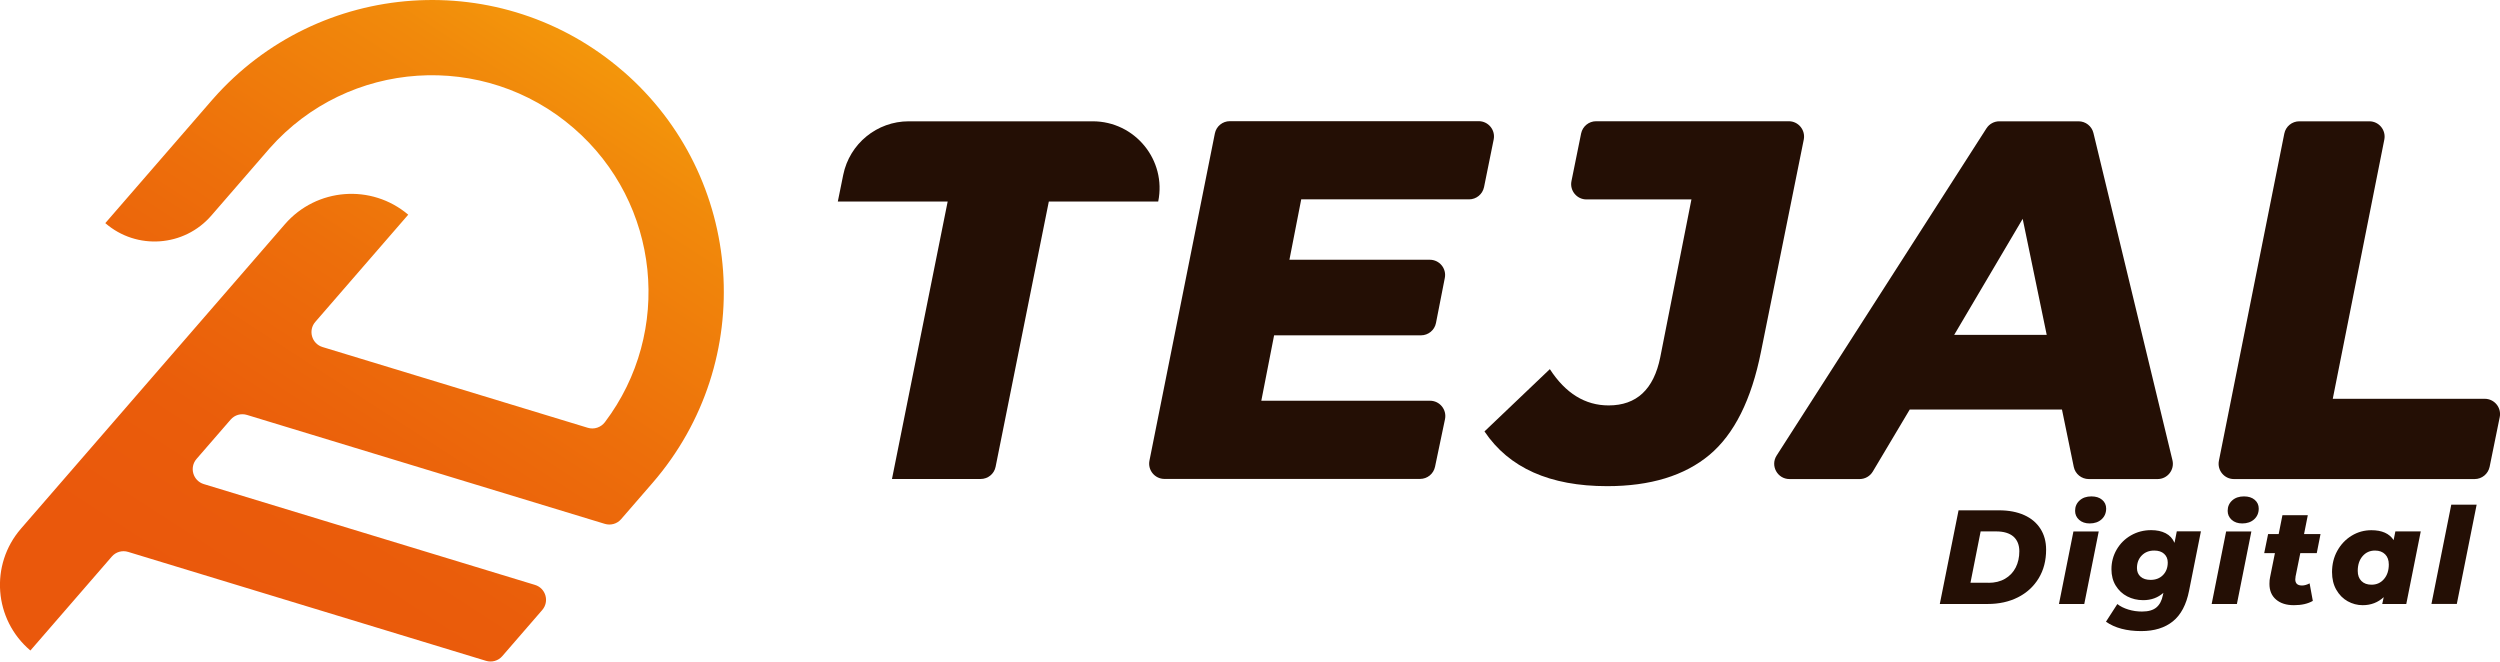
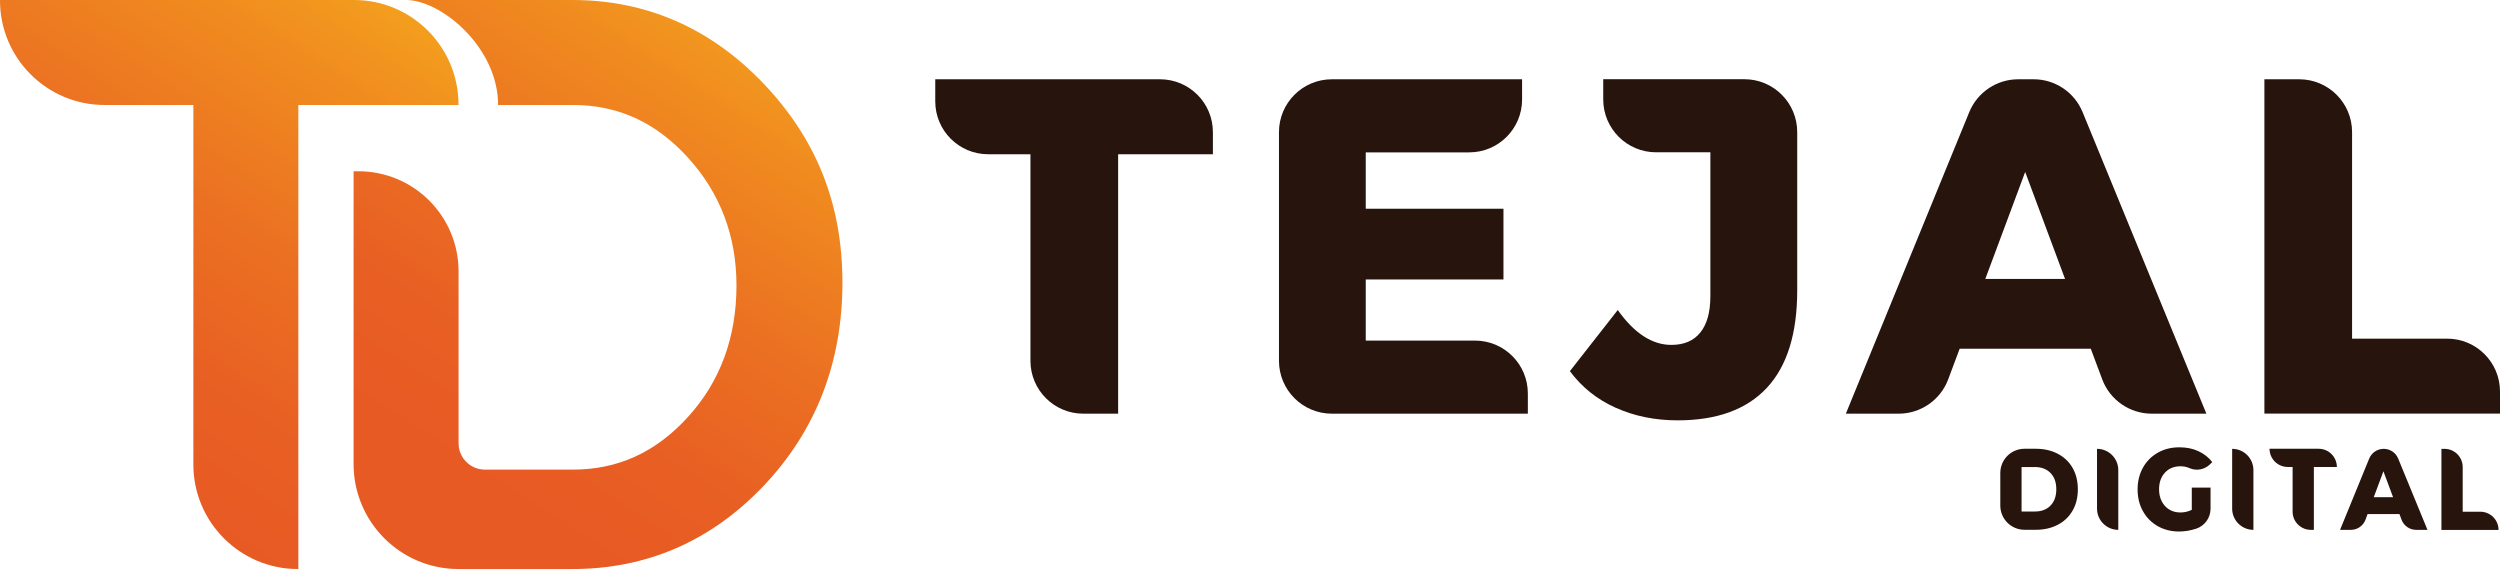
- <svg xmlns="http://www.w3.org/2000/svg" id="Layer_2" data-name="Layer 2" viewBox="0 0 373.44 98.81">
+ <svg xmlns="http://www.w3.org/2000/svg" xmlns:xlink="http://www.w3.org/1999/xlink" id="Layer_2" data-name="Layer 2" viewBox="0 0 359.82 81.9">
  <defs>
    <style>
      .cls-1 {
-         fill: #3d2c2a;
+         fill: url(#linear-gradient-2);
      }

      .cls-2 {
-         fill: url(#linear-gradient);
+         fill: #26140d;
      }

      .cls-3 {
-         fill: #240f05;
+         fill: url(#linear-gradient);
      }
    </style>
-     <linearGradient id="linear-gradient" x1="91.25" y1="-.26" x2="32.39" y2="90.44" gradientUnits="userSpaceOnUse">
-       <stop offset="0" stop-color="#f59e0b" />
-       <stop offset=".19" stop-color="#f1890b" />
-       <stop offset=".51" stop-color="#ed6e0b" />
-       <stop offset=".79" stop-color="#ea5d0b" />
-       <stop offset="1" stop-color="#ea580c" />
+     <linearGradient id="linear-gradient" x1="106.2" y1="1.7" x2="64.37" y2="66.13" gradientUnits="userSpaceOnUse">
+       <stop offset="0" stop-color="#f39e1e" />
+       <stop offset=".18" stop-color="#f08b1f" />
+       <stop offset=".5" stop-color="#eb7022" />
+       <stop offset=".78" stop-color="#e85f23" />
+       <stop offset="1" stop-color="#e85a24" />
    </linearGradient>
+     <linearGradient id="linear-gradient-2" x1="50.23" y1="-3.36" x2="7.79" y2="62.02" xlink:href="#linear-gradient" />
  </defs>
-   <g id="Layer_2-2" data-name="Layer 2">
-     <path class="cls-2" d="m93.09,10.65c18.19,15.77,20.14,43.3,4.38,61.49l-4.69,5.41c-.6.7-1.56.97-2.44.7-17.82-5.42-35.63-10.85-53.45-16.27-.88-.27-1.84,0-2.44.7l-5.09,5.87c-1.11,1.28-.53,3.27,1.08,3.76l49.47,15.06c1.62.49,2.19,2.48,1.08,3.76l-5.96,6.88c-.6.7-1.56.97-2.44.7l-53.45-16.27c-.88-.27-1.84,0-2.44.7l-12.16,14.03h0c-5.46-4.61-6.09-12.8-1.41-18.2l39.43-45.48c4.72-5.44,12.93-6.07,18.42-1.42h0s-13.88,16.01-13.88,16.01c-1.11,1.28-.53,3.27,1.08,3.76l39.62,12.06c.94.29,1.96-.05,2.56-.84,10.17-13.46,8.29-32.7-4.65-43.91-13.42-11.64-33.7-10.27-45.43,3l-8.71,10.05c-4.06,4.69-11.16,5.19-15.84,1.13h0s15.86-18.29,15.86-18.29c.07-.08.14-.16.21-.24,15.79-17.96,43.17-19.85,61.28-4.15Z" />
-     <path class="cls-1" d="m54.47,49.4h-.41.41Z" />
+   <g id="Layer_3" data-name="Layer 3">
    <g>
      <g>
-         <path class="cls-3" d="m141.56,30.1h-16.41l.81-3.99c.95-4.65,5.04-7.99,9.79-7.99h27.47c6.32,0,11.05,5.79,9.79,11.98h0s-16.34,0-16.34,0l-7.95,39.62c-.21,1.07-1.15,1.83-2.24,1.83h-13.24l8.32-41.45Z" />
-         <path class="cls-3" d="m194.37,29.79l-1.76,9.01h20.97c1.44,0,2.52,1.31,2.24,2.72l-1.32,6.73c-.21,1.07-1.15,1.84-2.24,1.84h-21.94l-1.91,9.77h25.2c1.45,0,2.53,1.33,2.24,2.75l-1.49,7.11c-.22,1.06-1.15,1.82-2.24,1.82h-38.18c-1.44,0-2.52-1.32-2.24-2.73l9.77-48.87c.21-1.07,1.15-1.84,2.24-1.84h37.17c1.44,0,2.53,1.32,2.24,2.74l-1.44,7.11c-.22,1.06-1.15,1.83-2.24,1.83h-25.08Z" />
-         <path class="cls-3" d="m221.74,64.45l9.77-9.31c2.34,3.61,5.27,5.42,8.78,5.42,4.17,0,6.74-2.39,7.71-7.18l4.66-23.59h-15.68c-1.44,0-2.53-1.32-2.24-2.74l1.44-7.11c.22-1.06,1.15-1.83,2.24-1.83h28.78c1.44,0,2.52,1.32,2.24,2.74l-6.39,31.69c-1.43,7.18-4,12.32-7.71,15.42-3.72,3.1-8.81,4.66-15.27,4.66-8.55,0-14.66-2.72-18.32-8.17Z" />
-         <path class="cls-3" d="m308.02,61.17h-22.75l-5.52,9.27c-.41.69-1.16,1.12-1.96,1.12h-10.48c-1.81,0-2.9-2-1.92-3.52l31.34-48.87c.42-.65,1.14-1.05,1.92-1.05h11.84c1.05,0,1.97.72,2.22,1.75l11.8,48.87c.35,1.44-.74,2.82-2.22,2.82h-10.28c-1.08,0-2.02-.76-2.24-1.82l-1.76-8.56Zm-2.29-11.15l-3.59-17.33-10.23,17.33h13.82Z" />
-         <path class="cls-3" d="m343.46,18.12h10.46c1.44,0,2.52,1.32,2.24,2.73l-7.7,38.72h22.7c1.44,0,2.53,1.32,2.24,2.74l-1.51,7.42c-.22,1.06-1.15,1.83-2.24,1.83h-35.96c-1.44,0-2.52-1.32-2.24-2.73l9.77-48.87c.21-1.07,1.15-1.84,2.24-1.84Z" />
+         <path class="cls-3" d="m109.87,12C102.27,4.04,93.02,0,82.39,0h-23.95c5.01,0,13.25,6.76,13.25,15.11h10.75c6.5,0,11.92,2.47,16.56,7.56,4.64,5.09,7,11.28,7,18.41,0,7.49-2.35,13.86-7,18.95-4.64,5.09-10.06,7.56-16.56,7.56h-12.65c-2.09,0-3.79-1.7-3.79-3.79v-24.74c0-7.96-6.45-14.41-14.41-14.41h-.7v42.14c0,8.34,6.76,15.11,15.11,15.11h16.39c10.73,0,20-4.04,27.55-12.01,7.51-7.92,11.31-17.75,11.31-29.21s-3.83-20.76-11.38-28.68Z" />
+         <path class="cls-1" d="m65.99,15.05v.06h-23.05v66.79h-.06c-8.31,0-15.05-6.74-15.05-15.05V15.11h-12.78C6.74,15.11,0,8.37,0,.06v-.06h50.95c8.31,0,15.04,6.74,15.04,15.05Z" />
      </g>
      <g>
-         <path class="cls-3" d="m292.55,76.23h6.07c1.44,0,2.68.24,3.74.71,1.05.47,1.86,1.15,2.43,2.04.57.89.85,1.93.85,3.13,0,1.63-.37,3.05-1.11,4.27s-1.77,2.17-3.09,2.84c-1.32.67-2.83,1-4.53,1h-7.15l2.8-13.98Zm4.47,10.83c.96,0,1.79-.2,2.49-.61.7-.41,1.23-.97,1.59-1.68.36-.71.54-1.52.54-2.43s-.29-1.67-.88-2.19c-.59-.51-1.45-.77-2.58-.77h-2.32l-1.52,7.67h2.68Z" />
-         <path class="cls-3" d="m309.73,79.39h3.77l-2.16,10.83h-3.78l2.16-10.83Zm.84-1.74c-.4-.36-.6-.81-.6-1.34,0-.63.22-1.14.67-1.55.45-.41,1.03-.61,1.77-.61.67,0,1.2.17,1.6.51s.6.78.6,1.31c0,.65-.23,1.19-.68,1.6-.45.41-1.05.62-1.78.62-.65,0-1.18-.18-1.58-.54Z" />
-         <path class="cls-3" d="m328.76,79.39l-1.76,8.83c-.41,2.09-1.22,3.62-2.42,4.59-1.2.97-2.78,1.46-4.73,1.46-2.18,0-3.94-.47-5.27-1.4l1.7-2.64c.44.35.99.62,1.64.82.65.2,1.33.3,2.04.3.95,0,1.66-.2,2.15-.61.49-.41.81-1.02.97-1.83l.08-.36c-.81.73-1.82,1.1-3.02,1.1-.87,0-1.66-.19-2.38-.56-.72-.37-1.29-.91-1.72-1.61-.43-.7-.64-1.51-.64-2.45,0-1.07.26-2.04.78-2.94.52-.89,1.23-1.6,2.14-2.12.91-.52,1.91-.78,3.02-.78.83,0,1.54.15,2.15.46.61.31,1.05.79,1.33,1.44l.34-1.72h3.62Zm-5.66,6.51c.47-.48.71-1.1.71-1.88,0-.53-.18-.96-.54-1.29s-.85-.49-1.48-.49c-.76,0-1.38.24-1.86.73-.48.49-.72,1.12-.72,1.89,0,.53.18.96.54,1.28.36.32.86.48,1.5.48.76,0,1.38-.24,1.85-.72Z" />
-         <path class="cls-3" d="m332.52,79.39h3.78l-2.16,10.83h-3.77l2.16-10.83Zm.84-1.74c-.4-.36-.6-.81-.6-1.34,0-.63.22-1.14.67-1.55.45-.41,1.04-.61,1.77-.61.67,0,1.2.17,1.6.51.4.34.6.78.6,1.31,0,.65-.23,1.19-.68,1.6-.45.41-1.05.62-1.78.62-.65,0-1.18-.18-1.58-.54Z" />
-         <path class="cls-3" d="m342.9,86.18c-.03.19-.04.31-.04.36,0,.61.33.92,1,.92.36,0,.74-.11,1.14-.32l.48,2.62c-.75.43-1.68.64-2.82.64s-2.01-.28-2.67-.84c-.66-.56-.99-1.34-.99-2.34,0-.39.03-.73.1-1.02l.72-3.58h-1.6l.58-2.84h1.58l.56-2.82h3.79l-.56,2.82h2.46l-.56,2.84h-2.46l-.72,3.56Z" />
-         <path class="cls-3" d="m361.6,79.39l-2.16,10.83h-3.59l.22-1.02c-.87.8-1.91,1.2-3.14,1.2-.8,0-1.55-.2-2.25-.59-.7-.39-1.26-.96-1.69-1.71-.43-.75-.64-1.62-.64-2.64,0-1.17.26-2.23.79-3.19.53-.95,1.24-1.7,2.14-2.25.9-.55,1.88-.82,2.95-.82,1.57,0,2.68.49,3.32,1.48l.26-1.3h3.8Zm-5.49,7.11c.48-.56.72-1.28.72-2.18,0-.64-.18-1.15-.55-1.52s-.87-.56-1.51-.56c-.76,0-1.38.28-1.86.84-.48.56-.72,1.29-.72,2.2,0,.64.18,1.14.55,1.51.37.37.87.55,1.51.55.76,0,1.38-.28,1.86-.84Z" />
-         <path class="cls-3" d="m366.16,75.39h3.79l-2.96,14.82h-3.79l2.96-14.82Z" />
+         <g>
+           <path class="cls-2" d="m148.31,22.2h-6.09c-4.21,0-7.61-3.41-7.61-7.61v-3.18h32.35c4.21,0,7.61,3.41,7.61,7.61v3.18h-13.64v37.34h-5.01c-4.21,0-7.61-3.41-7.61-7.61v-29.72Z" />
+           <path class="cls-2" d="m219.9,56.63v2.91h-28.21c-4.21,0-7.61-3.41-7.61-7.61V19.02c0-4.21,3.41-7.61,7.61-7.61h27.38v2.91c0,4.21-3.41,7.61-7.61,7.61h-14.89v8.11h19.82v10.18h-19.82v8.8h15.72c4.21,0,7.61,3.41,7.61,7.61Z" />
+           <path class="cls-2" d="m232.52,58.68c-2.68-1.21-4.87-2.97-6.57-5.26l6.89-8.8c2.38,3.35,4.95,5.02,7.71,5.02,1.83,0,3.22-.59,4.18-1.79.96-1.19,1.44-2.93,1.44-5.23v-20.7h-7.81c-4.21,0-7.61-3.41-7.61-7.61v-2.91h20.31c4.21,0,7.61,3.41,7.61,7.61v22.78c0,6.23-1.46,10.91-4.37,14.03-2.91,3.12-7.19,4.68-12.84,4.68-3.27,0-6.25-.61-8.92-1.82Z" />
+           <path class="cls-2" d="m300.92,50.19h-18.87l-1.65,4.41c-1.11,2.97-3.96,4.94-7.13,4.94h-7.6l17.76-43.4c1.17-2.86,3.96-4.73,7.05-4.73h2.22c3.09,0,5.87,1.87,7.04,4.72l17.82,43.41h-7.86c-3.17,0-6.02-1.97-7.13-4.94l-1.65-4.41Zm-3.7-10.04l-5.74-15.4-5.74,15.4h11.48Z" />
+           <path class="cls-2" d="m325.91,11.41h5.01c4.21,0,7.61,3.41,7.61,7.61v29.72h13.68c4.21,0,7.61,3.41,7.61,7.61v3.18h-33.91V11.41Z" />
+         </g>
+         <g>
+           <path class="cls-2" d="m287.9,68.07c0-1.92,1.56-3.48,3.48-3.48h1.64c1.18,0,2.23.24,3.15.72.92.48,1.63,1.16,2.13,2.03s.76,1.9.76,3.08-.25,2.2-.76,3.08-1.22,1.56-2.13,2.03c-.92.48-1.97.72-3.15.72h-1.64c-1.92,0-3.48-1.56-3.48-3.48v-4.71Zm4.99,5.55c.93,0,1.67-.28,2.23-.85s.84-1.35.84-2.35-.28-1.78-.84-2.35c-.56-.57-1.31-.85-2.23-.85h-1.93v6.4h1.93Z" />
+           <path class="cls-2" d="m301.82,64.6h0c1.69,0,3.06,1.37,3.06,3.06v8.6h0c-1.69,0-3.06-1.37-3.06-3.06v-8.6Z" />
+           <path class="cls-2" d="m315.46,70.18h2.7v3.04c0,1.32-.85,2.48-2.11,2.89h-.02c-.8.26-1.61.39-2.41.39-1.13,0-2.15-.26-3.06-.77-.91-.52-1.62-1.24-2.13-2.16-.52-.92-.77-1.97-.77-3.13s.26-2.21.77-3.13c.51-.92,1.23-1.64,2.15-2.16.92-.52,1.95-.77,3.1-.77,1.01,0,1.92.18,2.72.55s1.47.89,2.01,1.58l-.33.32c-.78.76-1.95.99-2.94.55-.4-.18-.84-.27-1.3-.27-.93,0-1.67.3-2.24.91s-.85,1.41-.85,2.42c0,.64.13,1.22.39,1.72.26.51.62.9,1.08,1.18.46.28.99.42,1.59.42s1.14-.13,1.65-.38v-3.2Z" />
+           <path class="cls-2" d="m321.27,64.6h0c1.69,0,3.06,1.37,3.06,3.06v8.6h0c-1.69,0-3.06-1.37-3.06-3.06v-8.6Z" />
+           <path class="cls-2" d="m329.97,67.21h-.7c-1.44,0-2.62-1.17-2.62-2.62h0s7.07,0,7.07,0c1.44,0,2.62,1.17,2.62,2.62h0s-3.31,0-3.31,0v9.05h-.44c-1.44,0-2.62-1.17-2.62-2.62v-6.43Z" />
+           <path class="cls-2" d="m345.33,73.99h-4.57l-.3.81c-.33.88-1.17,1.46-2.1,1.46h-1.56l4.2-10.27c.35-.84,1.17-1.39,2.08-1.39h0c.91,0,1.73.55,2.08,1.39l4.22,10.27h-1.63c-.94,0-1.77-.58-2.1-1.46l-.3-.81Zm-.9-2.43l-1.39-3.73-1.39,3.73h2.78Z" />
+           <path class="cls-2" d="m351.39,64.6h.44c1.44,0,2.62,1.17,2.62,2.62v6.43h2.54c1.44,0,2.62,1.17,2.62,2.62h0s-8.22,0-8.22,0v-11.66Z" />
+         </g>
      </g>
    </g>
  </g>
</svg>
